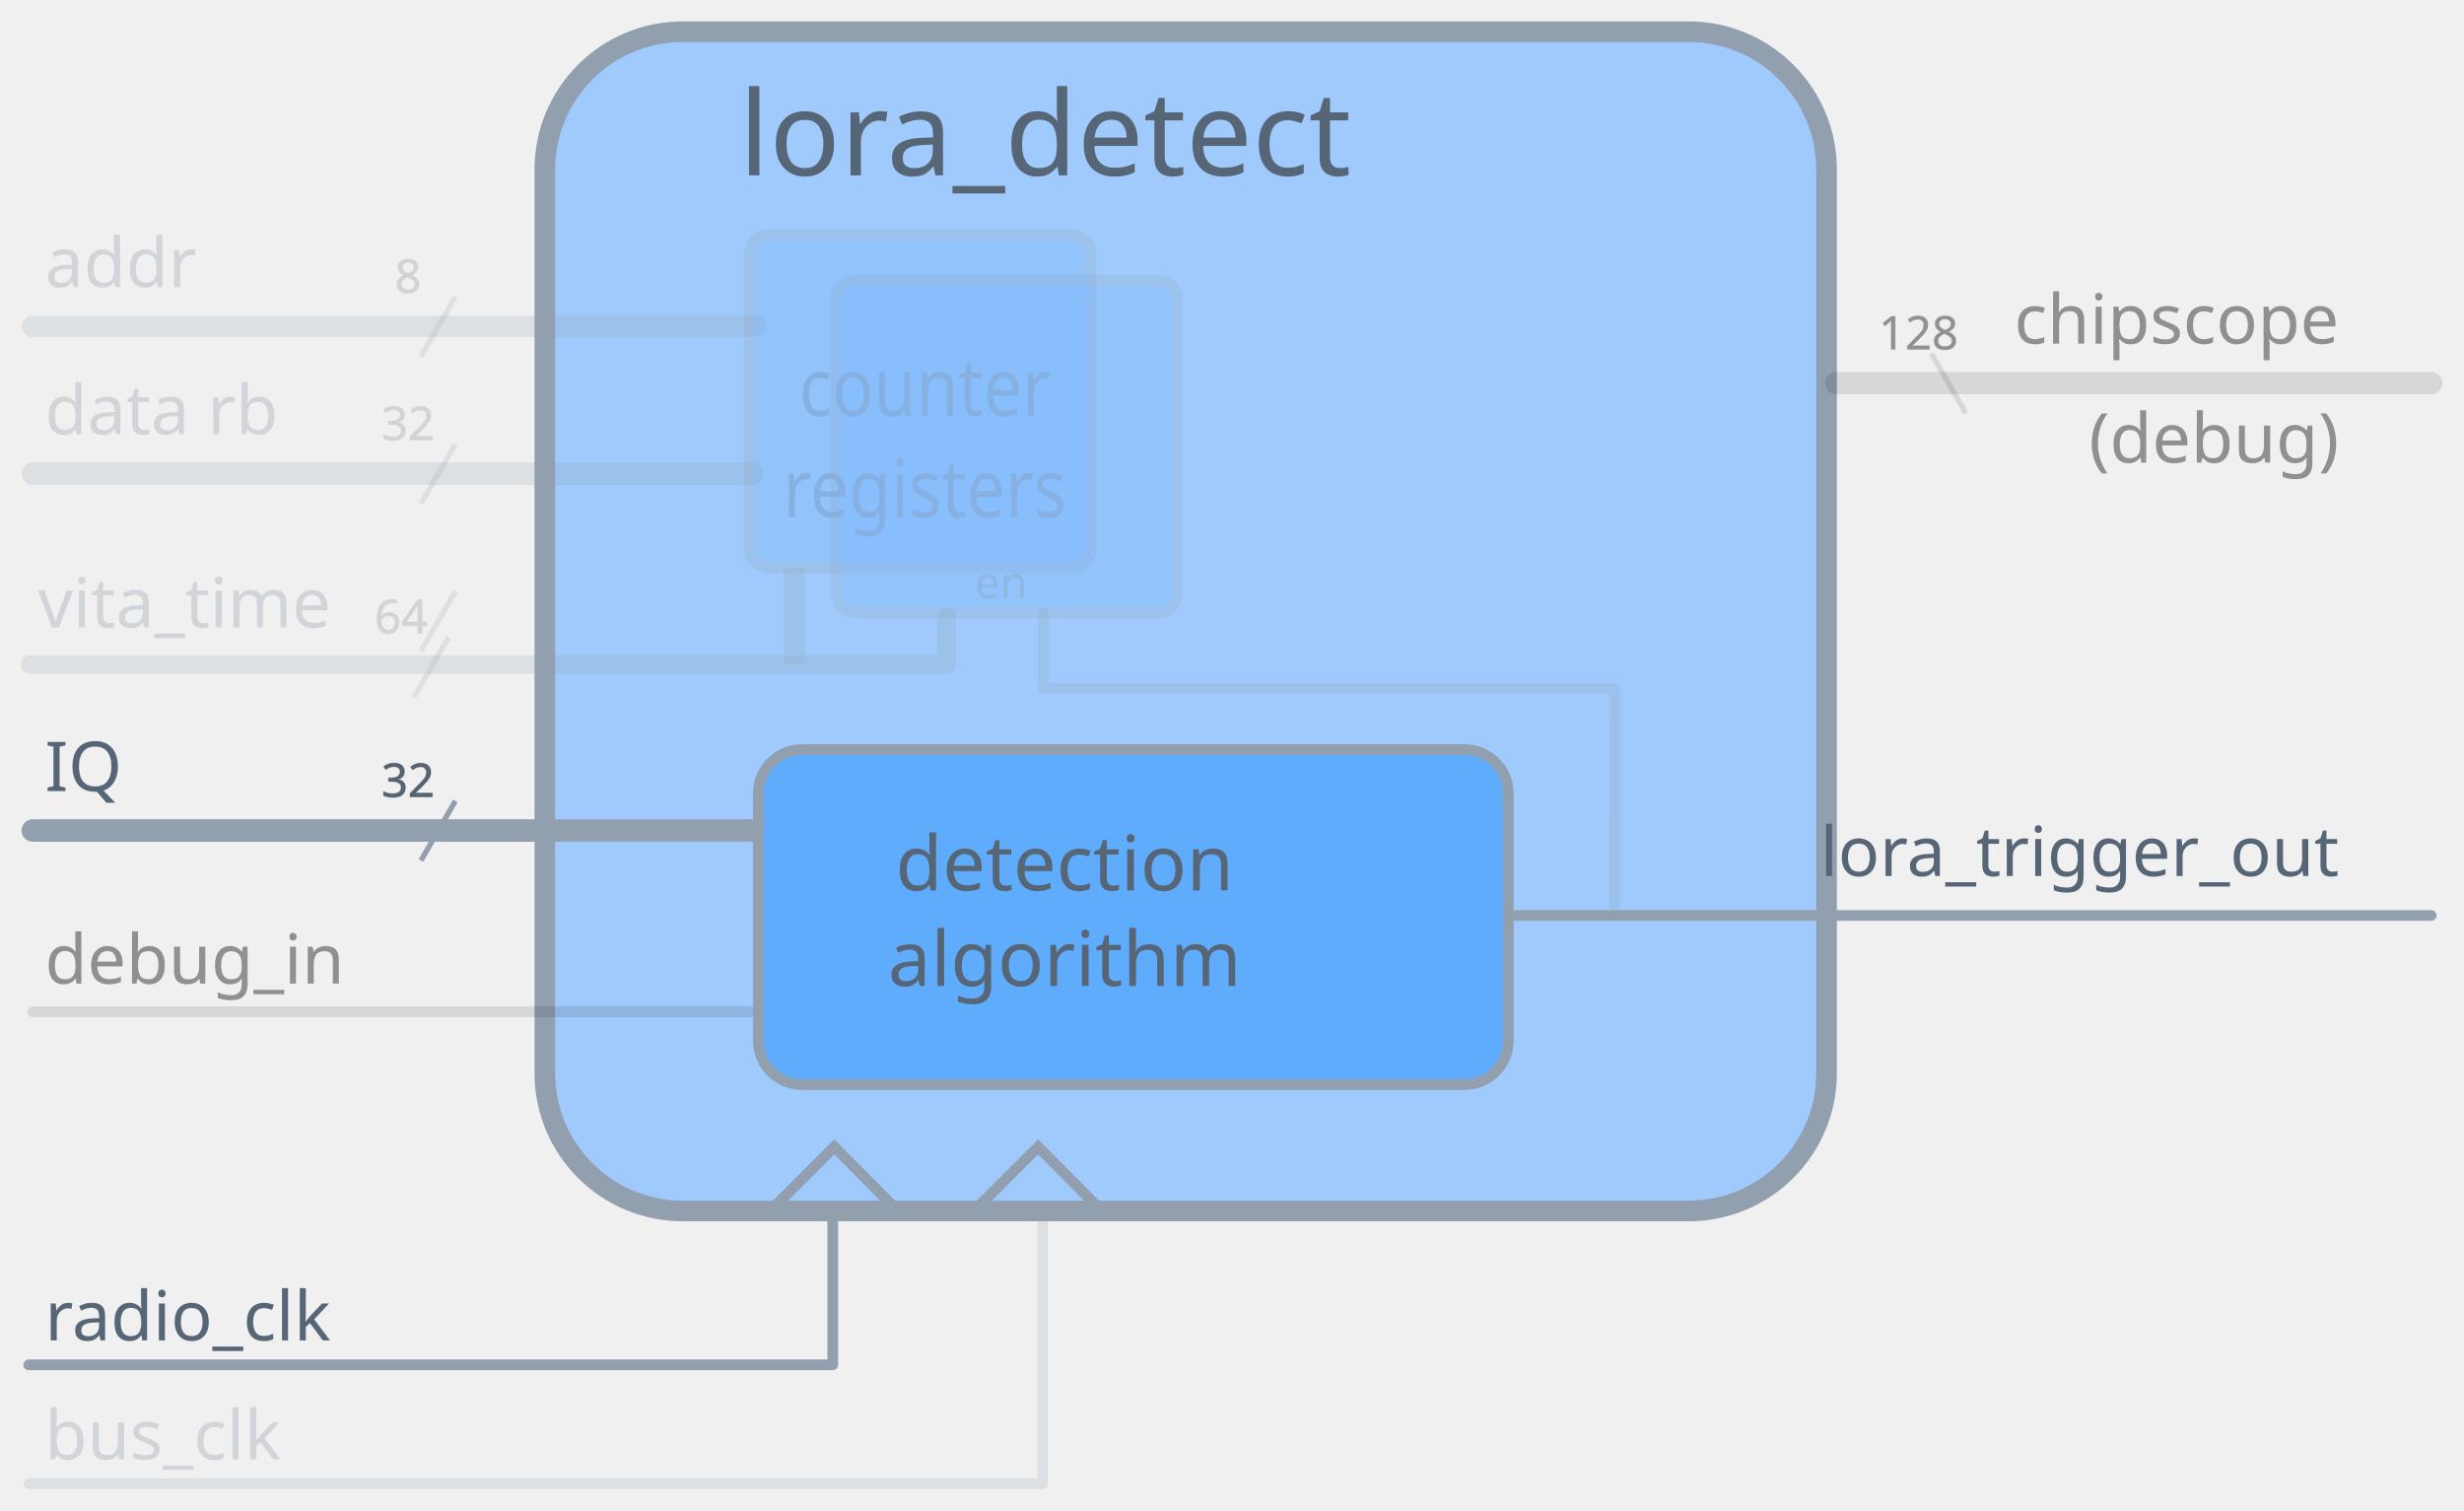
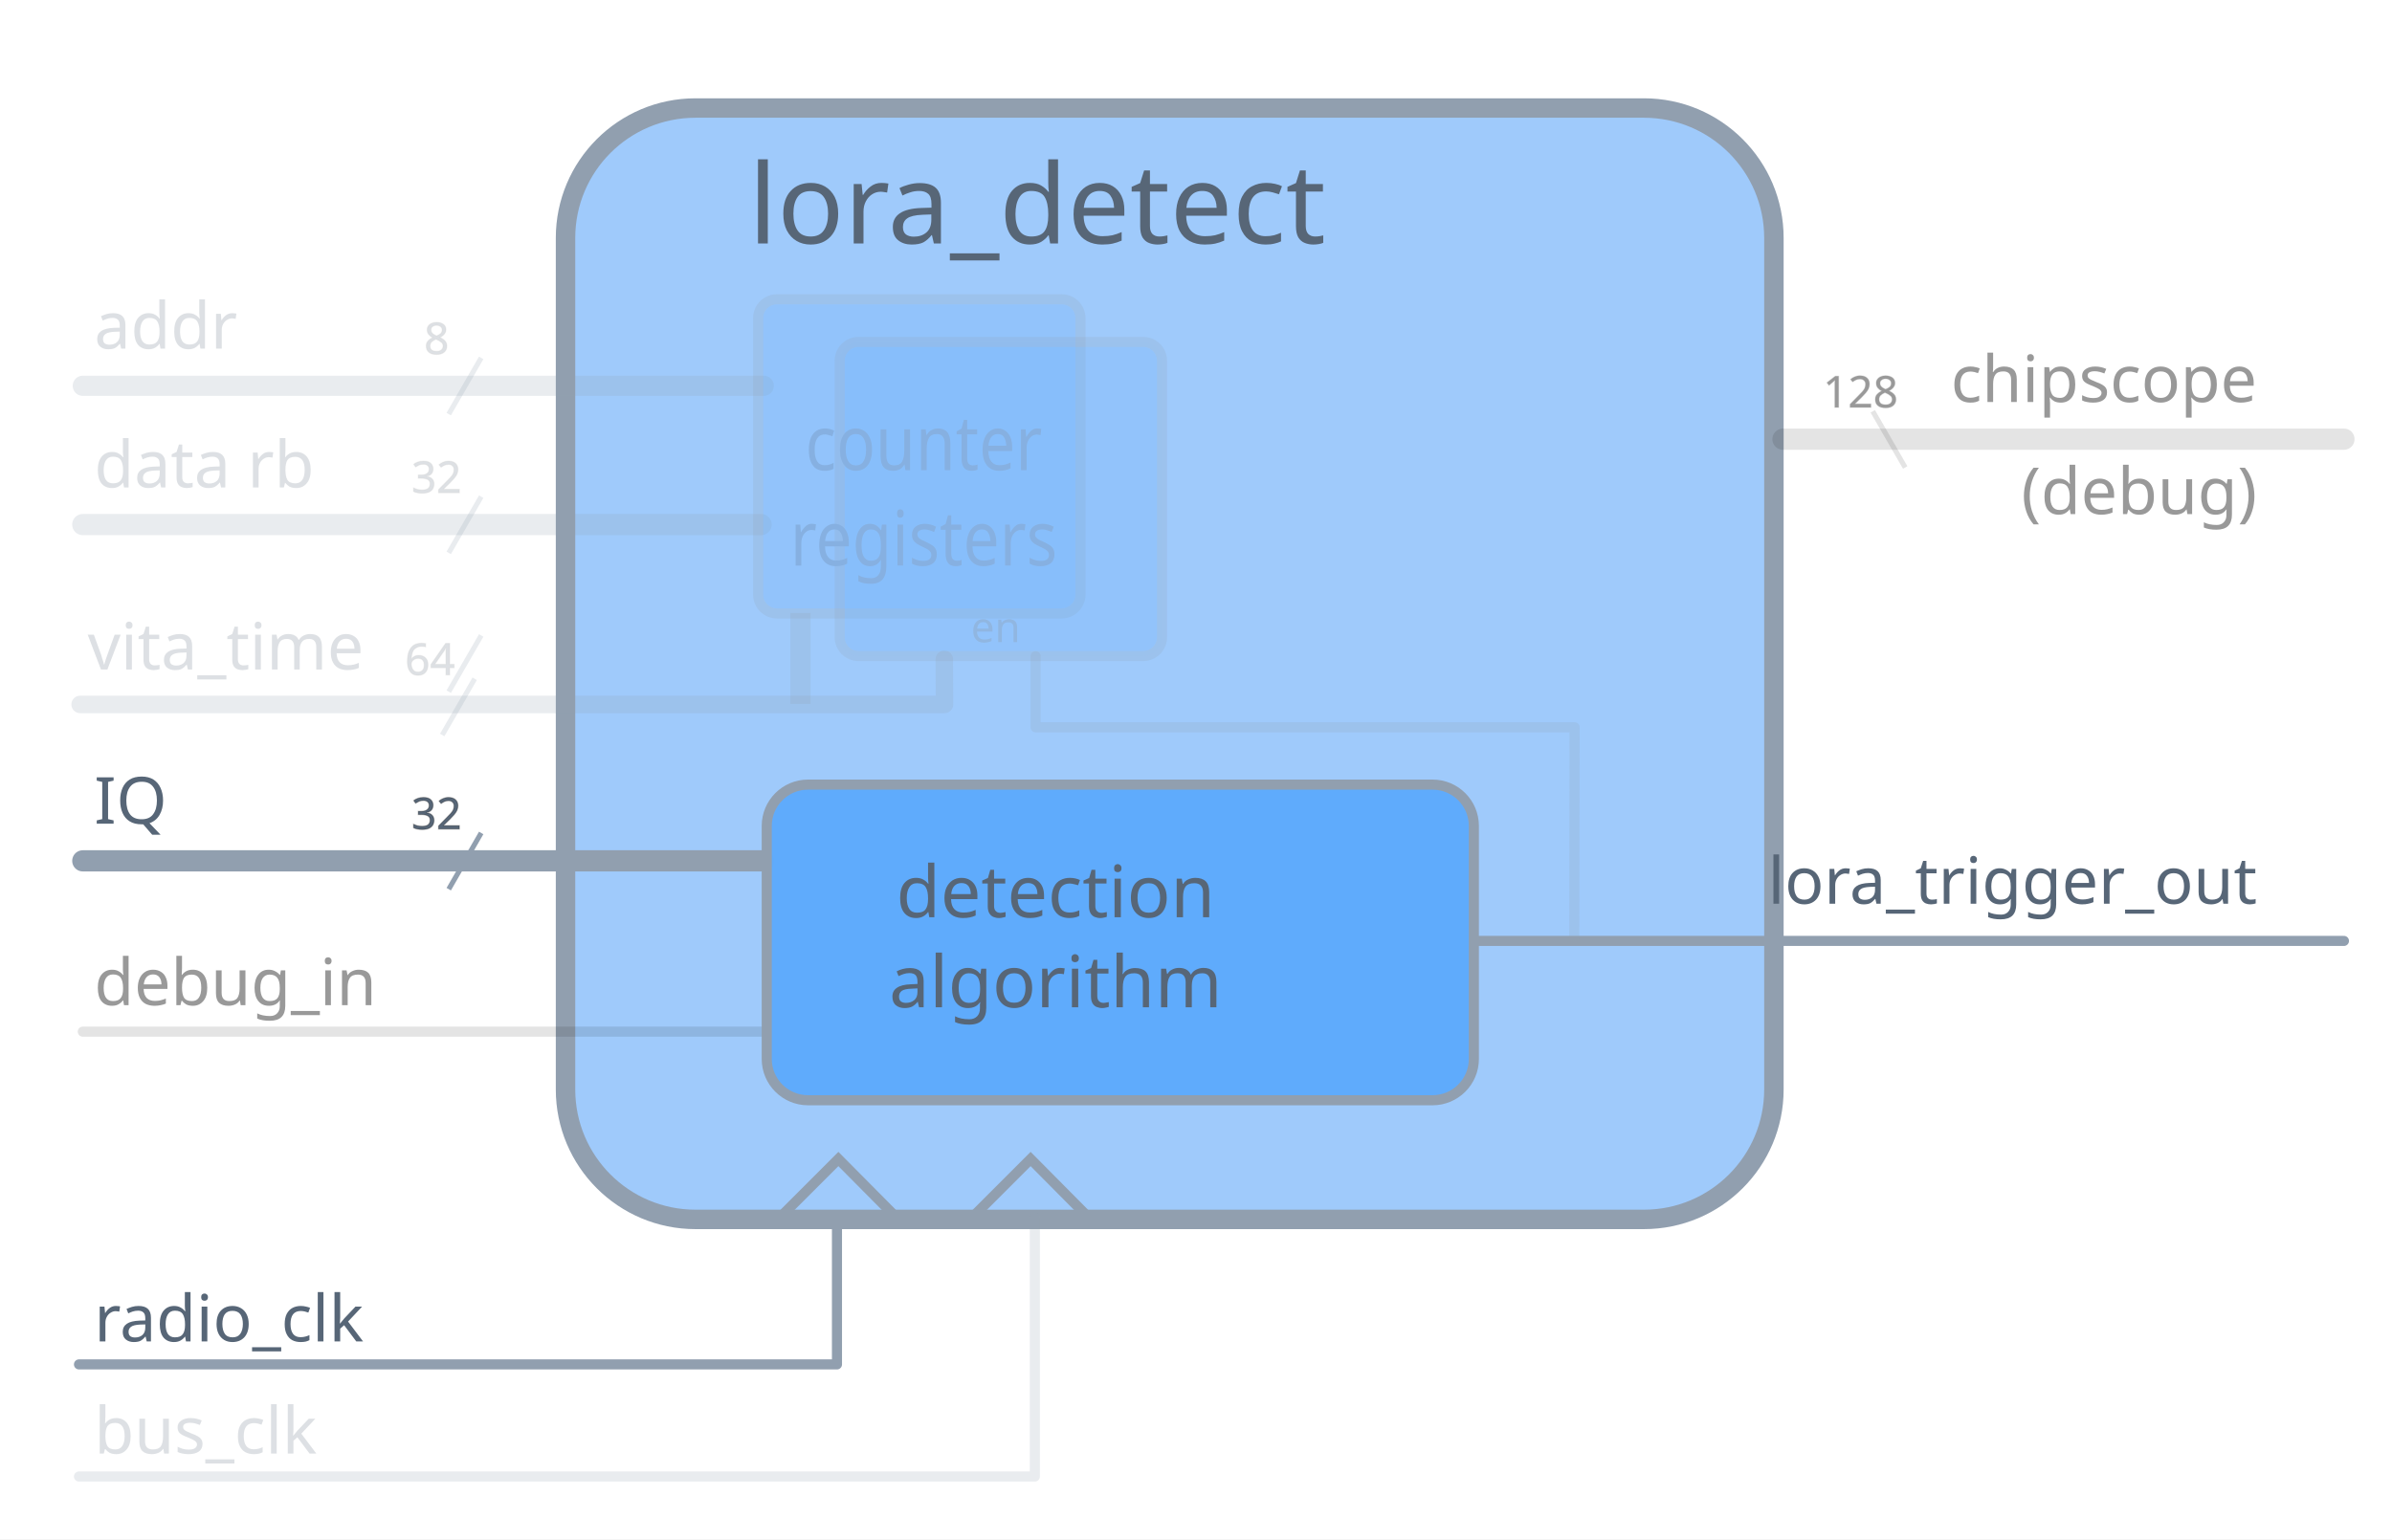
- <svg xmlns="http://www.w3.org/2000/svg" width="230.229mm" height="141.132mm" viewBox="0 0 230.229 141.132" version="1.1" id="svg6918">
+ <svg xmlns="http://www.w3.org/2000/svg" width="237.068mm" height="152.611mm" viewBox="0 0 237.068 152.611" version="1.1" id="svg6918">
  <defs id="defs6912" />
-   <g id="layer1" transform="translate(20.64085,-115.6191)">
+   <g id="layer1" transform="translate(25.78203,-107.8741)">
+     <rect y="107.874" x="-25.782" height="152.611" width="237.068" id="rect1203" style="opacity:1;vector-effect:none;fill:#ffffff;fill-opacity:0.987;fill-rule:evenodd;stroke:none;stroke-width:0.25;stroke-linecap:butt;stroke-linejoin:miter;stroke-miterlimit:4;stroke-dasharray:none;stroke-dashoffset:0;stroke-opacity:1" />
    <rect style="opacity:1;vector-effect:none;fill:#9fcafb;fill-opacity:1;fill-rule:evenodd;stroke:#919faf;stroke-width:1.927;stroke-linecap:round;stroke-linejoin:round;stroke-miterlimit:4;stroke-dasharray:none;stroke-dashoffset:0;stroke-opacity:1" id="rect4491-1-9" width="119.762" height="110.18" x="30.266" y="118.583" rx="12.884" />
    <text xml:space="preserve" style="font-style:normal;font-weight:normal;font-size:10.988px;line-height:6.867px;font-family:Sans;text-align:center;letter-spacing:0px;word-spacing:0px;text-anchor:middle;fill:#576677;fill-opacity:1;stroke:none;stroke-width:0.275px;stroke-linecap:butt;stroke-linejoin:miter;stroke-opacity:1" x="84.151" y="132.007" id="text4609-2-0">
      <tspan x="84.151" y="132.007" style="fill:#576677;fill-opacity:1;stroke-width:0.275px" id="tspan4613-9-0">lora_detect</tspan>
    </text>
    <path style="opacity:0.2;fill:none;fill-rule:evenodd;stroke:#919faf;stroke-width:2;stroke-linecap:round;stroke-linejoin:round;stroke-miterlimit:4;stroke-dasharray:none;stroke-opacity:1" d="M 49.915,146.12 H -17.576" id="path7484" />
    <text xml:space="preserve" style="font-style:normal;font-weight:normal;font-size:6.439px;line-height:4.025px;font-family:Sans;text-align:center;letter-spacing:0px;word-spacing:0px;text-anchor:middle;opacity:0.2;fill:#576677;fill-opacity:1;stroke:none;stroke-width:0.161px;stroke-linecap:butt;stroke-linejoin:miter;stroke-opacity:1" x="-16.446" y="142.437" id="text7488">
      <tspan id="tspan7486" x="-16.446" y="142.437" style="text-align:start;text-anchor:start;fill:#576677;fill-opacity:1;stroke-width:0.161px">addr</tspan>
    </text>
    <flowRoot xml:space="preserve" id="flowRoot7511" style="font-style:normal;font-weight:normal;font-size:40px;line-height:25px;font-family:Sans;text-align:center;letter-spacing:0px;word-spacing:0px;text-anchor:middle;fill:#000000;fill-opacity:1;stroke:none;stroke-width:1px;stroke-linecap:butt;stroke-linejoin:miter;stroke-opacity:1" transform="scale(0.2645833)">
      <flowRegion id="flowRegion7513">
        <rect id="rect7515" width="114.147" height="172.736" x="-89.904" y="500.266" />
      </flowRegion>
      <flowPara id="flowPara7517" />
    </flowRoot>
    <path style="opacity:0.2;fill:none;fill-rule:evenodd;stroke:#919faf;stroke-width:0.5;stroke-linecap:butt;stroke-linejoin:miter;stroke-miterlimit:4;stroke-dasharray:none;stroke-opacity:1" d="m 18.691,148.928 3.217,-5.573" id="path7519" />
    <text xml:space="preserve" style="font-style:normal;font-weight:normal;font-size:4.337px;line-height:2.71px;font-family:Sans;text-align:center;letter-spacing:0px;word-spacing:0px;text-anchor:middle;opacity:0.2;fill:#576677;fill-opacity:1;stroke:#000000;stroke-width:0.108px;stroke-linecap:butt;stroke-linejoin:miter;stroke-opacity:0.267" x="20.302" y="142.969" id="text7523">
      <tspan id="tspan7521" x="20.302" y="142.969" style="fill:#576677;fill-opacity:1;stroke:#000000;stroke-width:0.108px;stroke-opacity:0.267">8</tspan>
    </text>
    <path style="opacity:0.2;fill:none;fill-rule:evenodd;stroke:#919faf;stroke-width:2.1;stroke-linecap:round;stroke-linejoin:round;stroke-miterlimit:4;stroke-dasharray:none;stroke-opacity:1" d="M 49.648,159.879 H -17.576" id="path7484-4" />
    <text xml:space="preserve" style="font-style:normal;font-weight:normal;font-size:6.439px;line-height:4.025px;font-family:Sans;text-align:center;letter-spacing:0px;word-spacing:0px;text-anchor:middle;opacity:0.2;fill:#576677;fill-opacity:1;stroke:none;stroke-width:0.161px;stroke-linecap:butt;stroke-linejoin:miter;stroke-opacity:1" x="-16.446" y="156.195" id="text7488-0">
      <tspan id="tspan7486-9" x="-16.446" y="156.195" style="text-align:start;text-anchor:start;fill:#576677;fill-opacity:1;stroke-width:0.161px">data rb</tspan>
    </text>
    <path style="opacity:0.2;fill:none;fill-rule:evenodd;stroke:#919faf;stroke-width:0.5;stroke-linecap:butt;stroke-linejoin:miter;stroke-miterlimit:4;stroke-dasharray:none;stroke-opacity:1" d="m 18.691,162.686 3.217,-5.573" id="path7519-2" />
    <text xml:space="preserve" style="font-style:normal;font-weight:normal;font-size:4.337px;line-height:2.71px;font-family:Sans;text-align:center;letter-spacing:0px;word-spacing:0px;text-anchor:middle;opacity:0.2;fill:#576677;fill-opacity:1;stroke:#000000;stroke-width:0.108px;stroke-linecap:butt;stroke-linejoin:miter;stroke-opacity:0.267" x="20.302" y="156.727" id="text7523-1">
      <tspan id="tspan7521-5" x="20.302" y="156.727" style="fill:#576677;fill-opacity:1;stroke:#000000;stroke-width:0.108px;stroke-opacity:0.267">32</tspan>
    </text>
    <path style="fill:none;fill-rule:evenodd;stroke:#919faf;stroke-width:2.1;stroke-linecap:round;stroke-linejoin:round;stroke-miterlimit:4;stroke-dasharray:none;stroke-opacity:1" d="m 49.893,193.216 h -67.469" id="path7484-4-6" />
    <text xml:space="preserve" style="font-style:normal;font-weight:normal;font-size:6.439px;line-height:4.025px;font-family:Sans;text-align:center;letter-spacing:0px;word-spacing:0px;text-anchor:middle;fill:#576677;fill-opacity:1;stroke:none;stroke-width:0.161px;stroke-linecap:butt;stroke-linejoin:miter;stroke-opacity:1" x="-16.446" y="189.532" id="text7488-0-7">
      <tspan id="tspan7486-9-0" x="-16.446" y="189.532" style="text-align:start;text-anchor:start;fill:#576677;fill-opacity:1;stroke-width:0.161px">IQ</tspan>
    </text>
    <path style="fill:none;fill-rule:evenodd;stroke:#919faf;stroke-width:0.5;stroke-linecap:butt;stroke-linejoin:miter;stroke-miterlimit:4;stroke-dasharray:none;stroke-opacity:1" d="m 18.691,196.024 3.217,-5.573" id="path7519-2-2" />
    <text xml:space="preserve" style="font-style:normal;font-weight:normal;font-size:4.337px;line-height:2.71px;font-family:Sans;text-align:center;letter-spacing:0px;word-spacing:0px;text-anchor:middle;fill:#576677;fill-opacity:1;stroke:#000000;stroke-width:0.108px;stroke-linecap:butt;stroke-linejoin:miter;stroke-opacity:0.267" x="20.302" y="190.064" id="text7523-1-3">
      <tspan id="tspan7521-5-4" x="20.302" y="190.064" style="fill:#576677;fill-opacity:1;stroke:#000000;stroke-width:0.108px;stroke-opacity:0.267">32</tspan>
    </text>
    <flowRoot xml:space="preserve" id="flowRoot7585" style="font-style:normal;font-weight:normal;font-size:40px;line-height:25px;font-family:Sans;text-align:center;letter-spacing:0px;word-spacing:0px;text-anchor:middle;fill:#000000;fill-opacity:1;stroke:none;stroke-width:1px;stroke-linecap:butt;stroke-linejoin:miter;stroke-opacity:1" transform="scale(0.2645833)">
      <flowRegion id="flowRegion7587">
        <rect id="rect7589" width="221.223" height="67.68" x="-78.287" y="615.423" />
      </flowRegion>
      <flowPara id="flowPara7591" />
    </flowRoot>
    <path style="opacity:0.4;fill:none;fill-rule:evenodd;stroke:#000000;stroke-width:1;stroke-linecap:round;stroke-linejoin:round;stroke-miterlimit:4;stroke-dasharray:none;stroke-opacity:0.267" d="M 50.082,210.15 H -17.576" id="path7484-4-6-1" />
    <text xml:space="preserve" style="font-style:normal;font-weight:normal;font-size:6.439px;line-height:4.025px;font-family:Sans;text-align:center;letter-spacing:0px;word-spacing:0px;text-anchor:middle;opacity:0.4;fill:#000000;fill-opacity:1;stroke:none;stroke-width:0.161px;stroke-linecap:butt;stroke-linejoin:miter;stroke-opacity:1" x="-16.446" y="207.524" id="text7488-0-7-2">
      <tspan id="tspan7486-9-0-9" x="-16.446" y="207.524" style="text-align:start;text-anchor:start;stroke-width:0.161px">debug_in</tspan>
    </text>
    <path style="opacity:1;fill:none;fill-rule:evenodd;stroke:#919faf;stroke-width:1;stroke-linecap:butt;stroke-linejoin:miter;stroke-miterlimit:4;stroke-dasharray:none;stroke-opacity:1" d="m 51.31,228.775 6,-6 6.015,6.065" id="path7623" />
    <path style="opacity:1;fill:none;fill-rule:evenodd;stroke:#919faf;stroke-width:1;stroke-linecap:butt;stroke-linejoin:miter;stroke-miterlimit:4;stroke-dasharray:none;stroke-opacity:1" d="m 70.36,228.775 6,-6 6.015,6.065" id="path7623-2" />
    <path style="opacity:1;fill:none;fill-rule:evenodd;stroke:#919faf;stroke-width:1;stroke-linecap:round;stroke-linejoin:round;stroke-miterlimit:4;stroke-dasharray:none;stroke-opacity:1" d="m 57.169,228.586 v 14.552 h -75.123" id="path7640" />
    <text xml:space="preserve" style="font-style:normal;font-weight:normal;font-size:6.439px;line-height:4.025px;font-family:Sans;text-align:center;letter-spacing:0px;word-spacing:0px;text-anchor:middle;opacity:1;fill:#576677;fill-opacity:1;stroke:none;stroke-width:1;stroke-linecap:butt;stroke-linejoin:miter;stroke-miterlimit:4;stroke-dasharray:none;stroke-opacity:1" x="-16.446" y="240.861" id="text7488-0-7-2-4">
      <tspan id="tspan7486-9-0-9-6" x="-16.446" y="240.861" style="text-align:start;text-anchor:start;fill:#576677;fill-opacity:1;stroke-width:1;stroke-miterlimit:4;stroke-dasharray:none">radio_clk</tspan>
    </text>
    <path style="opacity:0.2;fill:none;fill-rule:evenodd;stroke:#919faf;stroke-width:1;stroke-linecap:round;stroke-linejoin:round;stroke-miterlimit:4;stroke-dasharray:none;stroke-opacity:1" d="m 76.78,228.641 v 25.61 h -94.734" id="path7640-8" />
    <text xml:space="preserve" style="font-style:normal;font-weight:normal;font-size:6.439px;line-height:4.025px;font-family:Sans;text-align:center;letter-spacing:0px;word-spacing:0px;text-anchor:middle;opacity:0.2;fill:#576677;fill-opacity:1;stroke:none;stroke-width:1;stroke-linecap:butt;stroke-linejoin:miter;stroke-miterlimit:4;stroke-dasharray:none;stroke-opacity:1" x="-16.446" y="251.973" id="text7488-0-7-2-4-5">
      <tspan id="tspan7486-9-0-9-6-2" x="-16.446" y="251.973" style="text-align:start;text-anchor:start;fill:#576677;fill-opacity:1;stroke-width:1;stroke-miterlimit:4;stroke-dasharray:none">bus_clk</tspan>
    </text>
    <path style="opacity:0.2;fill:none;fill-rule:evenodd;stroke:#919faf;stroke-width:0.5;stroke-linecap:butt;stroke-linejoin:miter;stroke-miterlimit:4;stroke-dasharray:none;stroke-opacity:1" d="m 18.691,176.445 3.217,-5.573" id="path7519-2-2-5" />
    <path style="opacity:0.4;fill:none;fill-rule:evenodd;stroke:#000000;stroke-width:2.1;stroke-linecap:round;stroke-linejoin:round;stroke-miterlimit:4;stroke-dasharray:none;stroke-opacity:0.267" d="m 150.926,151.412 h 55.597" id="path7484-0" />
    <text xml:space="preserve" style="font-style:normal;font-weight:normal;font-size:6.439px;line-height:4.025px;font-family:Sans;text-align:end;letter-spacing:0px;word-spacing:0px;text-anchor:end;opacity:0.4;fill:#000000;fill-opacity:1;stroke:none;stroke-width:0.161px;stroke-linecap:butt;stroke-linejoin:miter;stroke-opacity:1" x="206.277" y="147.729" id="text7488-4">
      <tspan id="tspan7486-2" x="206.277" y="147.729" style="text-align:end;text-anchor:end;stroke-width:0.161px">chipscope</tspan>
    </text>
    <path style="opacity:0.4;fill:none;fill-rule:evenodd;stroke:#000000;stroke-width:0.5;stroke-linecap:butt;stroke-linejoin:miter;stroke-miterlimit:4;stroke-dasharray:none;stroke-opacity:0.267" d="m 163.04,154.22 -3.217,-5.573" id="path7519-0" />
    <text xml:space="preserve" style="font-style:normal;font-weight:normal;font-size:4.337px;line-height:2.71px;font-family:Sans;text-align:center;letter-spacing:0px;word-spacing:0px;text-anchor:middle;opacity:0.4;fill:#000000;fill-opacity:1;stroke:#000000;stroke-width:0.108px;stroke-linecap:butt;stroke-linejoin:miter;stroke-opacity:0.267" x="161.434" y="148.26" id="text7523-6">
      <tspan id="tspan7521-6" x="161.434" y="148.26" style="stroke:#000000;stroke-width:0.108px;stroke-opacity:0.267">128</tspan>
    </text>
    <path style="fill:none;fill-rule:evenodd;stroke:#919faf;stroke-width:1;stroke-linecap:round;stroke-linejoin:round;stroke-miterlimit:4;stroke-dasharray:none;stroke-opacity:1" d="m 120.39,201.154 h 86.133" id="path7484-0-7-8" />
    <text xml:space="preserve" style="font-style:normal;font-weight:normal;font-size:6.439px;line-height:4.025px;font-family:Sans;text-align:end;letter-spacing:0px;word-spacing:0px;text-anchor:end;fill:#576677;fill-opacity:1;stroke:none;stroke-width:0.161px;stroke-linecap:butt;stroke-linejoin:miter;stroke-opacity:1" x="206.277" y="197.47" id="text7488-4-4-6">
      <tspan id="tspan7486-2-5-0" x="206.277" y="197.47" style="text-align:end;text-anchor:end;fill:#576677;fill-opacity:1;stroke-width:0.161px">lora_trigger_out</tspan>
    </text>
    <text xml:space="preserve" style="font-style:normal;font-weight:normal;font-size:6.439px;line-height:4.025px;font-family:Sans;text-align:end;letter-spacing:0px;word-spacing:0px;text-anchor:end;opacity:0.4;fill:#000000;fill-opacity:1;stroke:none;stroke-width:0.161px;stroke-linecap:butt;stroke-linejoin:miter;stroke-opacity:1" x="206.277" y="158.841" id="text7488-4-1">
      <tspan id="tspan7486-2-5" x="206.277" y="158.841" style="text-align:end;text-anchor:end;stroke-width:0.161px">(debug)</tspan>
    </text>
    <rect style="opacity:1;vector-effect:none;fill:#5eaafc;fill-opacity:0.98;fill-rule:evenodd;stroke:#919faf;stroke-width:1;stroke-linecap:round;stroke-linejoin:round;stroke-miterlimit:4;stroke-dasharray:none;stroke-dashoffset:0;stroke-opacity:1" id="rect7820-2" width="70.081" height="31.293" x="50.209" y="185.658" rx="4.097" />
    <text xml:space="preserve" style="font-style:normal;font-weight:normal;font-size:7.141px;line-height:4.463px;font-family:Sans;text-align:center;letter-spacing:0px;word-spacing:0px;text-anchor:middle;fill:#576677;fill-opacity:1;stroke:none;stroke-width:0.179px;stroke-linecap:butt;stroke-linejoin:miter;stroke-opacity:1" x="85.341" y="198.811" id="text7824-9">
      <tspan x="85.341" y="198.811" style="fill:#576677;fill-opacity:1;stroke-width:0.179px" id="tspan7832-3">detection</tspan>
      <tspan x="85.341" y="203.274" style="fill:#576677;fill-opacity:1;stroke-width:0.179px" id="tspan7990" />
      <tspan x="85.341" y="207.737" style="fill:#576677;fill-opacity:1;stroke-width:0.179px" id="tspan7992">algorithm</tspan>
      <tspan x="85.341" y="212.2" style="fill:#576677;fill-opacity:1;stroke-width:0.179px" id="tspan7986" />
      <tspan x="85.341" y="216.663" style="fill:#576677;fill-opacity:1;stroke-width:0.179px" id="tspan7988" />
    </text>
    <rect style="opacity:0.2;vector-effect:none;fill:#5eaafc;fill-opacity:0.98;fill-rule:evenodd;stroke:#919faf;stroke-width:1;stroke-linecap:round;stroke-linejoin:round;stroke-miterlimit:4;stroke-dasharray:none;stroke-dashoffset:0;stroke-opacity:1" id="rect7820" width="31.945" height="31.143" x="49.356" y="137.545" rx="1.868" />
    <path style="opacity:0.2;fill:none;fill-rule:evenodd;stroke:#919faf;stroke-width:1.73;stroke-linecap:round;stroke-linejoin:round;stroke-miterlimit:4;stroke-dasharray:none;stroke-opacity:1" d="m 67.807,173.236 0.019,4.474 h -85.668" id="path7484-4-6-3" />
    <text xml:space="preserve" style="font-style:normal;font-weight:normal;font-size:6.439px;line-height:4.025px;font-family:Sans;text-align:center;letter-spacing:0px;word-spacing:0px;text-anchor:middle;opacity:0.2;fill:#576677;fill-opacity:1;stroke:none;stroke-width:0.161px;stroke-linecap:butt;stroke-linejoin:miter;stroke-opacity:1" x="-17.09" y="174.248" id="text7488-0-7-1">
      <tspan id="tspan7486-9-0-5" x="-17.09" y="174.248" style="text-align:start;text-anchor:start;fill:#576677;fill-opacity:1;stroke-width:0.161px">vita_time</tspan>
    </text>
    <path style="fill:none;fill-rule:evenodd;stroke:#91a0af;stroke-width:0.5;stroke-linecap:butt;stroke-linejoin:miter;stroke-miterlimit:4;stroke-dasharray:none;stroke-opacity:0.2" d="m 18.046,180.739 3.217,-5.573" id="path7519-2-2-5-6" />
    <text xml:space="preserve" style="font-style:normal;font-weight:normal;font-size:4.337px;line-height:2.71px;font-family:Sans;text-align:center;letter-spacing:0px;word-spacing:0px;text-anchor:middle;opacity:0.2;fill:#576677;fill-opacity:1;stroke:#000000;stroke-width:0.108px;stroke-linecap:butt;stroke-linejoin:miter;stroke-opacity:0.267" x="19.657" y="174.779" id="text7523-1-3-8-2">
      <tspan id="tspan7521-5-4-2-9" x="19.657" y="174.779" style="fill:#576677;fill-opacity:1;stroke:#000000;stroke-width:0.108px;stroke-opacity:0.267">64</tspan>
    </text>
-     <path style="fill:none;fill-rule:evenodd;stroke:#91a0af;stroke-width:1;stroke-linecap:round;stroke-linejoin:round;stroke-miterlimit:4;stroke-dasharray:none;stroke-opacity:0.2" d="m 130.244,200.686 0.031,-20.709 H 76.857 l 0,-7.049" id="path8020" />
+     <path style="fill:none;fill-rule:evenodd;stroke:#91a0af;stroke-width:1;stroke-linecap:round;stroke-linejoin:round;stroke-miterlimit:4;stroke-dasharray:none;stroke-opacity:0.2" d="m 130.244,200.686 0.031,-20.709 H 76.857 v -7.049" id="path8020" />
    <g id="g9374" transform="translate(-27.63869,6.213275)" style="opacity:0.2">
      <rect rx="1.868" y="135.557" x="85.077" height="31.143" width="31.945" id="rect7820-9" style="opacity:1;vector-effect:none;fill:#5eaafc;fill-opacity:0.98;fill-rule:evenodd;stroke:#919faf;stroke-width:1;stroke-linecap:round;stroke-linejoin:round;stroke-miterlimit:4;stroke-dasharray:none;stroke-dashoffset:0;stroke-opacity:0.937" />
      <text id="text7824-3" y="136.608" x="109.531" style="font-style:normal;font-weight:normal;font-size:6.967px;line-height:4.354px;font-family:Sans;text-align:center;letter-spacing:0px;word-spacing:0px;text-anchor:middle;fill:#576677;fill-opacity:1;stroke:none;stroke-width:0.174px;stroke-linecap:butt;stroke-linejoin:miter;stroke-opacity:1" xml:space="preserve" transform="scale(0.9213468,1.085368)">
        <tspan style="fill:#576677;fill-opacity:1;stroke-width:0.174px" y="136.608" x="109.531" id="tspan9380">counter</tspan>
        <tspan style="fill:#576677;fill-opacity:1;stroke-width:0.174px" y="140.963" x="109.531" id="tspan9388" />
        <tspan style="fill:#576677;fill-opacity:1;stroke-width:0.174px" y="145.317" x="109.531" id="tspan9390">registers</tspan>
        <tspan id="tspan8016" style="fill:#576677;fill-opacity:1;stroke-width:0.174px" y="149.671" x="109.531" />
        <tspan id="tspan8018" style="fill:#576677;fill-opacity:1;stroke-width:0.174px" y="154.026" x="109.531" />
      </text>
      <text id="text8026-6" y="165.324" x="104.334" style="font-style:normal;font-weight:normal;font-size:4.165px;line-height:2.603px;font-family:Sans;text-align:center;letter-spacing:0px;word-spacing:0px;text-anchor:middle;fill:#576677;fill-opacity:1;stroke:none;stroke-width:0.104px;stroke-linecap:butt;stroke-linejoin:miter;stroke-opacity:1" xml:space="preserve">
        <tspan style="fill:#576677;fill-opacity:1;stroke-width:0.104px" y="165.324" x="104.334" id="tspan8024-2">en</tspan>
      </text>
    </g>
    <path style="fill:none;fill-rule:evenodd;stroke:#91a0af;stroke-width:2;stroke-linecap:butt;stroke-linejoin:miter;stroke-miterlimit:4;stroke-dasharray:none;stroke-opacity:0.2" d="m 53.554,177.663 v -9.024" id="path9382" />
  </g>
</svg>
